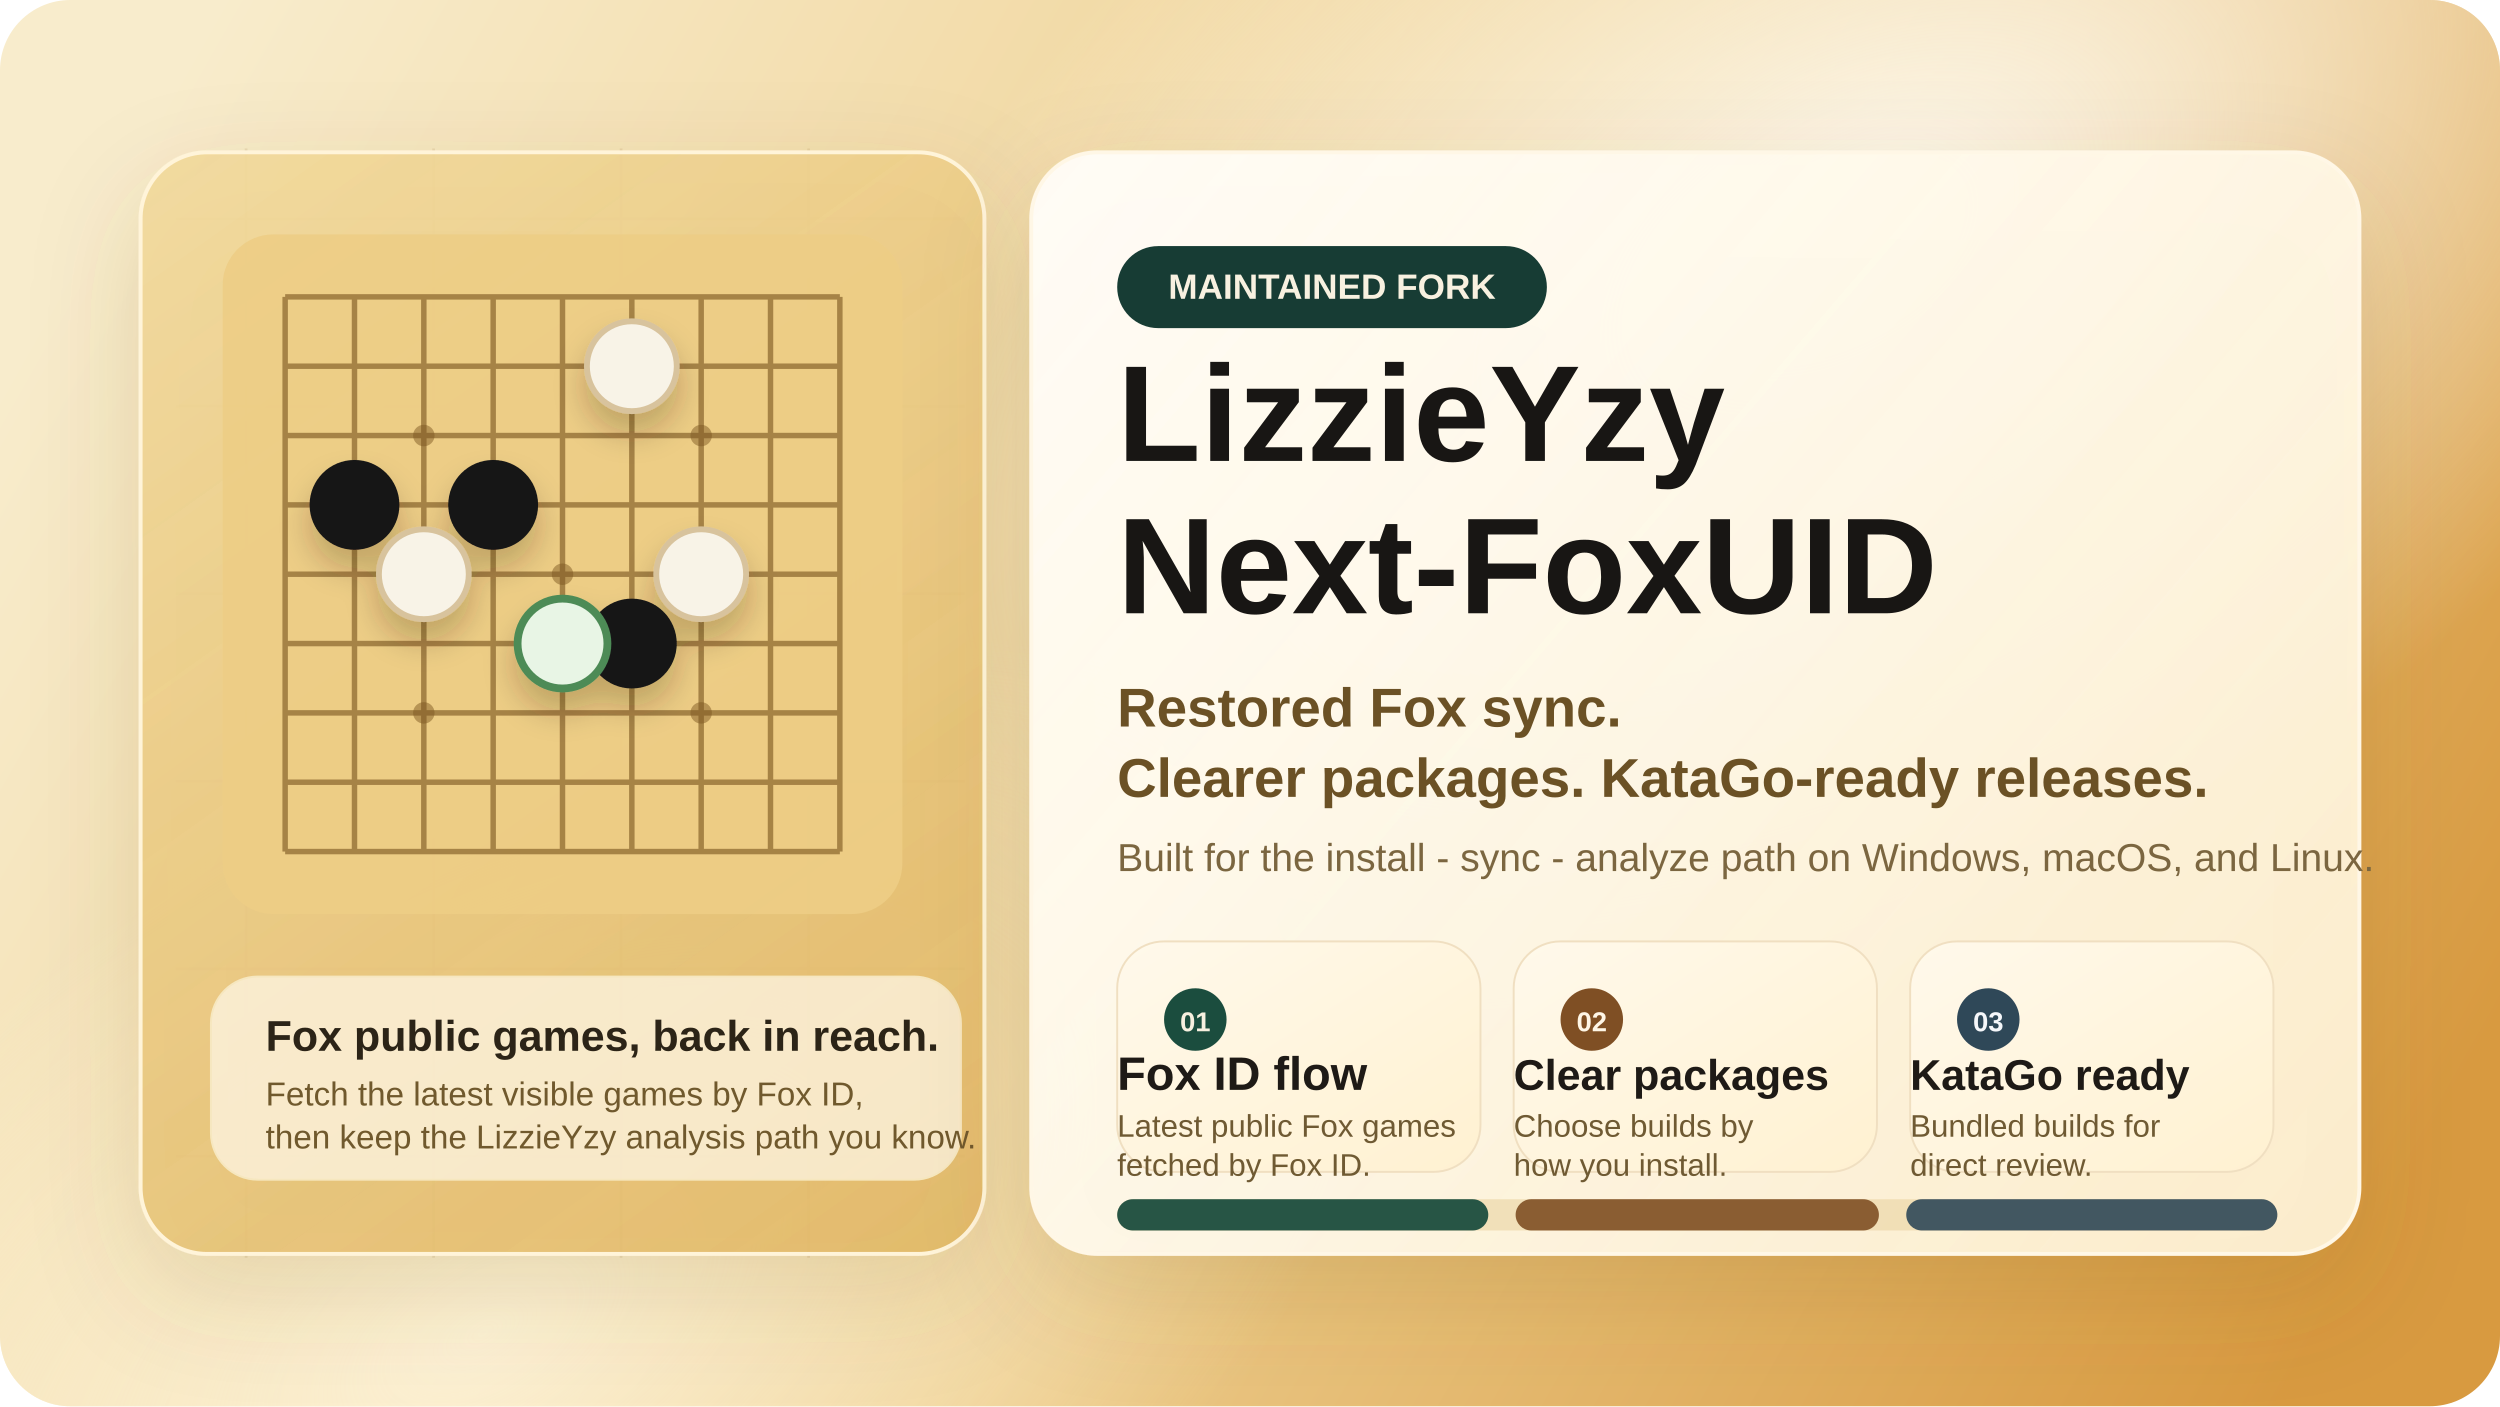
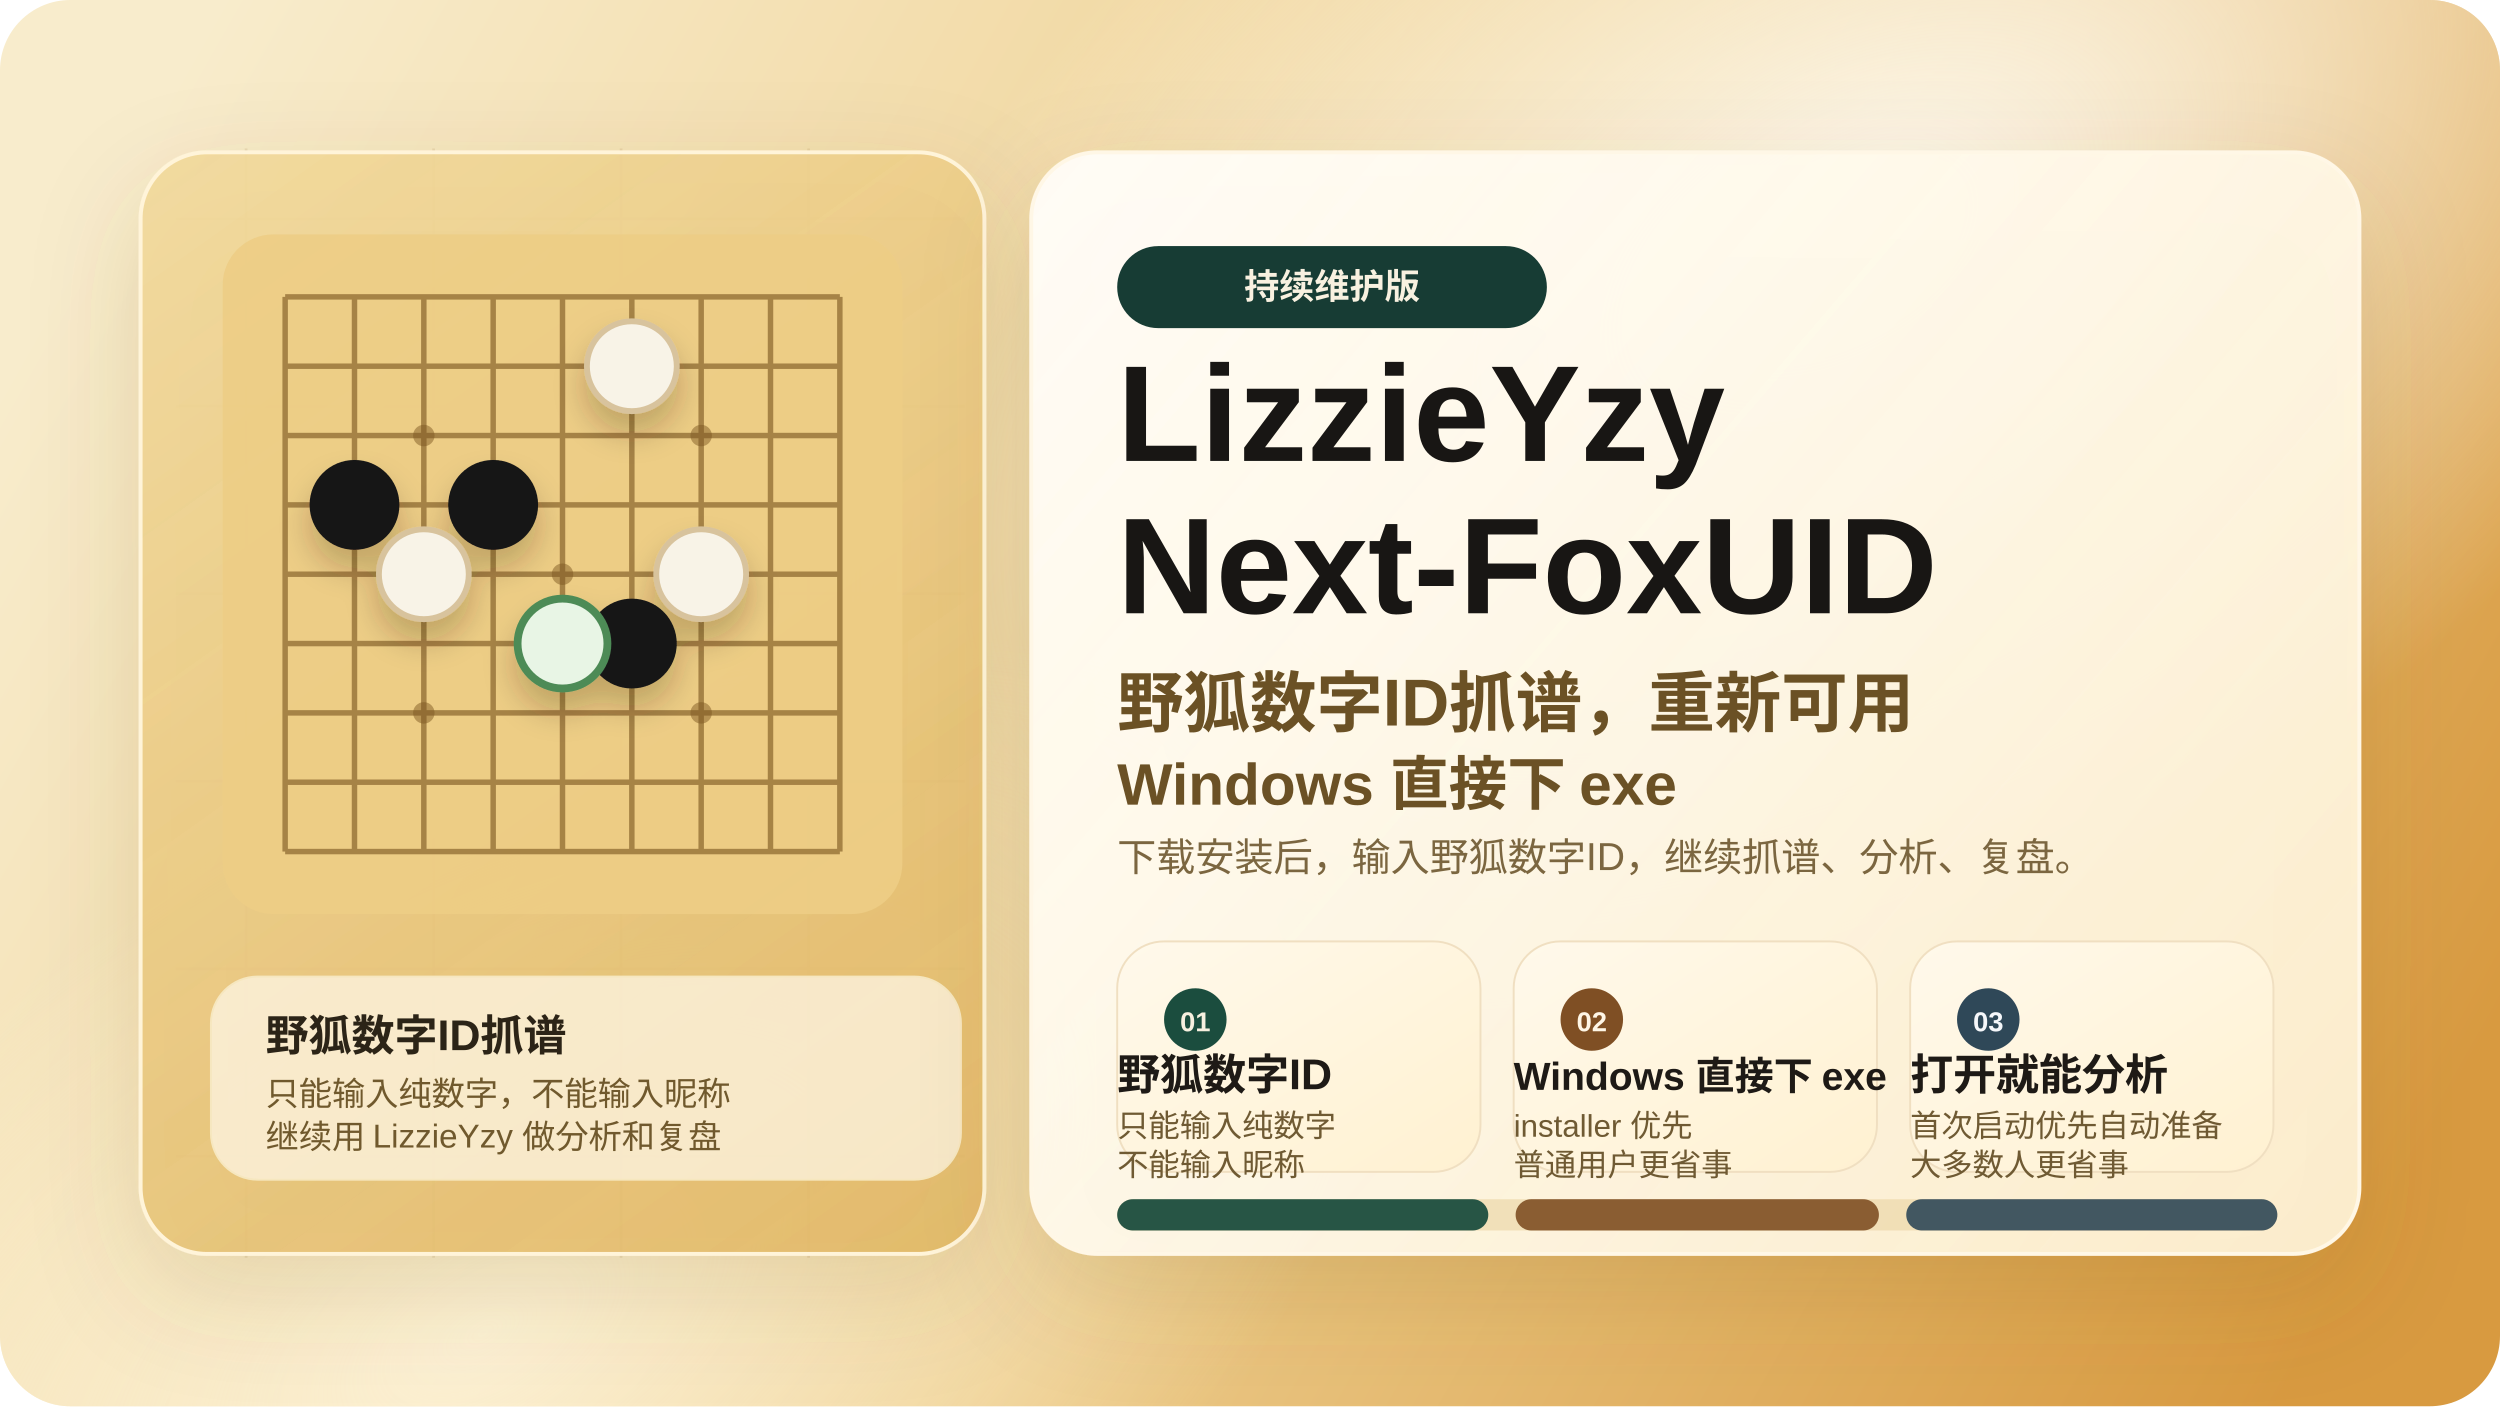
<svg xmlns="http://www.w3.org/2000/svg" width="1280" height="720" viewBox="0 0 1280 720" fill="none">
  <defs>
    <linearGradient id="bg" x1="84" y1="48" x2="1192" y2="676" gradientUnits="userSpaceOnUse">
      <stop stop-color="#F8ECCC" />
      <stop offset="0.52" stop-color="#EECF8F" />
      <stop offset="1" stop-color="#D89A40" />
    </linearGradient>
    <radialGradient id="glowTop" cx="0" cy="0" r="1" gradientUnits="userSpaceOnUse" gradientTransform="translate(944 126) rotate(148.992) scale(592 344)">
      <stop stop-color="#FFFDF6" stop-opacity="0.96" />
      <stop offset="1" stop-color="#FFFDF6" stop-opacity="0" />
    </radialGradient>
    <radialGradient id="glowBottom" cx="0" cy="0" r="1" gradientUnits="userSpaceOnUse" gradientTransform="translate(244 684) rotate(-30.6065) scale(520 280)">
      <stop stop-color="#FFF6DE" stop-opacity="0.84" />
      <stop offset="1" stop-color="#FFF6DE" stop-opacity="0" />
    </radialGradient>
    <linearGradient id="boardPanel" x1="94" y1="86" x2="494" y2="648" gradientUnits="userSpaceOnUse">
      <stop stop-color="#F2D99B" stop-opacity="0.92" />
      <stop offset="1" stop-color="#E1B763" stop-opacity="0.88" />
    </linearGradient>
    <linearGradient id="mainPanel" x1="528" y1="78" x2="1184" y2="642" gradientUnits="userSpaceOnUse">
      <stop stop-color="#FFFDF7" stop-opacity="0.98" />
      <stop offset="1" stop-color="#FFF3D7" stop-opacity="0.92" />
    </linearGradient>
    <linearGradient id="cardFill" x1="0" y1="0" x2="1" y2="1">
      <stop stop-color="#FFF9EB" />
      <stop offset="1" stop-color="#FFF1D1" />
    </linearGradient>
    <filter id="shadow" x="0" y="0" width="1280" height="720" filterUnits="userSpaceOnUse" color-interpolation-filters="sRGB">
      <feDropShadow dx="0" dy="20" stdDeviation="28" flood-color="#6D4B16" flood-opacity="0.16" />
    </filter>
    <filter id="stoneShadow" x="0" y="0" width="1280" height="720" filterUnits="userSpaceOnUse" color-interpolation-filters="sRGB">
      <feDropShadow dx="0" dy="10" stdDeviation="8" flood-color="#32230E" flood-opacity="0.24" />
    </filter>
  </defs>
  <rect width="1280" height="720" rx="36" fill="url(#bg)" />
  <rect width="1280" height="720" rx="36" fill="url(#glowTop)" />
  <rect width="1280" height="720" rx="36" fill="url(#glowBottom)" />
  <g opacity="0.12" stroke="#825B1E" stroke-width="1.4">
    <path d="M90 112H494" />
    <path d="M90 208H494" />
    <path d="M90 304H494" />
    <path d="M90 400H494" />
    <path d="M90 496H494" />
    <path d="M90 592H494" />
    <path d="M126 76V644" />
    <path d="M222 76V644" />
    <path d="M318 76V644" />
    <path d="M414 76V644" />
  </g>
  <g filter="url(#shadow)">
    <rect x="72" y="78" width="432" height="564" rx="34" fill="url(#boardPanel)" stroke="#FFF4D9" stroke-width="2" />
  </g>
  <rect x="114" y="120" width="348" height="348" rx="26" fill="#EDCD85" fill-opacity="0.9" />
  <g opacity="0.62" stroke="#7B561F" stroke-width="2.8">
    <path d="M146 152H430" />
    <path d="M146 187.5H430" />
    <path d="M146 223H430" />
    <path d="M146 258.5H430" />
    <path d="M146 294H430" />
    <path d="M146 329.5H430" />
    <path d="M146 365H430" />
    <path d="M146 400.5H430" />
    <path d="M146 436H430" />
    <path d="M146 152V436" />
    <path d="M181.5 152V436" />
    <path d="M217 152V436" />
    <path d="M252.5 152V436" />
    <path d="M288 152V436" />
    <path d="M323.5 152V436" />
    <path d="M359 152V436" />
    <path d="M394.5 152V436" />
    <path d="M430 152V436" />
  </g>
  <g fill="#7B561F" opacity="0.48">
    <circle cx="217" cy="223" r="5.5" />
    <circle cx="217" cy="365" r="5.5" />
    <circle cx="288" cy="294" r="5.5" />
    <circle cx="359" cy="223" r="5.5" />
    <circle cx="359" cy="365" r="5.5" />
  </g>
  <g filter="url(#stoneShadow)">
    <circle cx="181.5" cy="258.5" r="23" fill="#191919" />
    <circle cx="217" cy="294" r="23" fill="#F8F3E7" stroke="#D8C39D" stroke-width="3" />
    <circle cx="252.5" cy="258.5" r="23" fill="#191919" />
    <circle cx="323.5" cy="187.5" r="23" fill="#F8F3E7" stroke="#D8C39D" stroke-width="3" />
    <circle cx="323.5" cy="329.5" r="23" fill="#191919" />
    <circle cx="359" cy="294" r="23" fill="#F8F3E7" stroke="#D8C39D" stroke-width="3" />
    <circle cx="288" cy="329.5" r="23" fill="#E8F5E5" stroke="#4E8B57" stroke-width="4" />
  </g>
  <rect x="108" y="500" width="384" height="104" rx="24" fill="#FFF8E9" fill-opacity="0.72" stroke="#F6E7BF" />
-   <text x="136" y="538" font-family="Avenir Next, Segoe UI, Arial, sans-serif" font-size="22" font-weight="700" fill="#2C2417">Fox public games, back in reach.</text>
-   <text x="136" y="566" font-family="Avenir Next, Segoe UI, Arial, sans-serif" font-size="17" font-weight="500" fill="#70592D">Fetch the latest visible games by Fox ID,</text>
-   <text x="136" y="588" font-family="Avenir Next, Segoe UI, Arial, sans-serif" font-size="17" font-weight="500" fill="#70592D">then keep the LizzieYzy analysis path you know.</text>
+   <text x="136" y="538" font-family="PingFang SC, Hiragino Sans GB, Microsoft YaHei, Segoe UI, Arial, sans-serif" font-size="22" font-weight="700" fill="#2C2417">野狐数字ID抓谱</text>
+   <text x="136" y="566" font-family="PingFang SC, Hiragino Sans GB, Microsoft YaHei, Segoe UI, Arial, sans-serif" font-size="17" font-weight="500" fill="#70592D">只能输入纯数字，不能输入昵称</text>
+   <text x="136" y="588" font-family="PingFang SC, Hiragino Sans GB, Microsoft YaHei, Segoe UI, Arial, sans-serif" font-size="17" font-weight="500" fill="#70592D">继续用 LizzieYzy 做分析和复盘</text>
  <g filter="url(#shadow)">
    <rect x="528" y="78" width="680" height="564" rx="34" fill="url(#mainPanel)" stroke="#FFF7E6" stroke-width="2" />
  </g>
  <rect x="572" y="126" width="220" height="42" rx="21" fill="#173C34" />
-   <text x="682" y="153" text-anchor="middle" font-family="Avenir Next, Segoe UI, Arial, sans-serif" font-size="18" font-weight="700" fill="#F8F1E0">MAINTAINED FORK</text>
+   <text x="682" y="153" text-anchor="middle" font-family="PingFang SC, Hiragino Sans GB, Microsoft YaHei, Segoe UI, Arial, sans-serif" font-size="18" font-weight="700" fill="#F8F1E0">持续维护版</text>
  <text x="572" y="236" font-family="Avenir Next, Segoe UI, Arial, sans-serif" font-size="70" font-weight="800" fill="#181614">LizzieYzy</text>
  <text x="572" y="314" font-family="Avenir Next, Segoe UI, Arial, sans-serif" font-size="70" font-weight="800" fill="#181614">Next-FoxUID</text>
-   <text x="572" y="372" font-family="Avenir Next, Segoe UI, Arial, sans-serif" font-size="28" font-weight="700" fill="#6B5125">Restored Fox sync.</text>
-   <text x="572" y="408" font-family="Avenir Next, Segoe UI, Arial, sans-serif" font-size="28" font-weight="700" fill="#6B5125">Clearer packages. KataGo-ready releases.</text>
-   <text x="572" y="446" font-family="Avenir Next, Segoe UI, Arial, sans-serif" font-size="20" font-weight="500" fill="#7B6640">Built for the install - sync - analyze path on Windows, macOS, and Linux.</text>
+   <text x="572" y="372" font-family="PingFang SC, Hiragino Sans GB, Microsoft YaHei, Segoe UI, Arial, sans-serif" font-size="34" font-weight="700" fill="#6B5125">野狐数字ID抓谱，重新可用</text>
+   <text x="572" y="412" font-family="PingFang SC, Hiragino Sans GB, Microsoft YaHei, Segoe UI, Arial, sans-serif" font-size="30" font-weight="700" fill="#6B5125">Windows 直接下 exe</text>
+   <text x="572" y="446" font-family="PingFang SC, Hiragino Sans GB, Microsoft YaHei, Segoe UI, Arial, sans-serif" font-size="20" font-weight="500" fill="#7B6640">下载安装后，输入野狐数字ID，继续抓谱、分析、复盘。</text>
  <rect x="572" y="482" width="186" height="118" rx="24" fill="url(#cardFill)" stroke="#F0DFC1" />
  <circle cx="612" cy="522" r="16" fill="#1B4D3E" />
  <text x="612" y="528" text-anchor="middle" font-family="Avenir Next, Segoe UI, Arial, sans-serif" font-size="14" font-weight="700" fill="#F7F0DF">01</text>
-   <text x="572" y="558" font-family="Avenir Next, Segoe UI, Arial, sans-serif" font-size="24" font-weight="700" fill="#1E1A16">Fox ID flow</text>
-   <text x="572" y="582" font-family="Avenir Next, Segoe UI, Arial, sans-serif" font-size="16" font-weight="500" fill="#6F5A33">Latest public Fox games</text>
-   <text x="572" y="602" font-family="Avenir Next, Segoe UI, Arial, sans-serif" font-size="16" font-weight="500" fill="#6F5A33">fetched by Fox ID.</text>
+   <text x="572" y="558" font-family="PingFang SC, Hiragino Sans GB, Microsoft YaHei, Segoe UI, Arial, sans-serif" font-size="22" font-weight="700" fill="#1E1A16">野狐数字ID</text>
+   <text x="572" y="582" font-family="PingFang SC, Hiragino Sans GB, Microsoft YaHei, Segoe UI, Arial, sans-serif" font-size="16" font-weight="500" fill="#6F5A33">只能输入纯数字</text>
+   <text x="572" y="602" font-family="PingFang SC, Hiragino Sans GB, Microsoft YaHei, Segoe UI, Arial, sans-serif" font-size="16" font-weight="500" fill="#6F5A33">不能输入昵称</text>
  <rect x="775" y="482" width="186" height="118" rx="24" fill="url(#cardFill)" stroke="#F0DFC1" />
  <circle cx="815" cy="522" r="16" fill="#7F4F24" />
  <text x="815" y="528" text-anchor="middle" font-family="Avenir Next, Segoe UI, Arial, sans-serif" font-size="14" font-weight="700" fill="#FFF6E6">02</text>
-   <text x="775" y="558" font-family="Avenir Next, Segoe UI, Arial, sans-serif" font-size="22" font-weight="700" fill="#1E1A16">Clear packages</text>
-   <text x="775" y="582" font-family="Avenir Next, Segoe UI, Arial, sans-serif" font-size="16" font-weight="500" fill="#6F5A33">Choose builds by</text>
-   <text x="775" y="602" font-family="Avenir Next, Segoe UI, Arial, sans-serif" font-size="16" font-weight="500" fill="#6F5A33">how you install.</text>
+   <text x="775" y="558" font-family="PingFang SC, Hiragino Sans GB, Microsoft YaHei, Segoe UI, Arial, sans-serif" font-size="20" font-weight="700" fill="#1E1A16">Windows 直接下 exe</text>
+   <text x="775" y="582" font-family="PingFang SC, Hiragino Sans GB, Microsoft YaHei, Segoe UI, Arial, sans-serif" font-size="16" font-weight="500" fill="#6F5A33">installer 优先</text>
+   <text x="775" y="602" font-family="PingFang SC, Hiragino Sans GB, Microsoft YaHei, Segoe UI, Arial, sans-serif" font-size="16" font-weight="500" fill="#6F5A33">普通用户更省事</text>
  <rect x="978" y="482" width="186" height="118" rx="24" fill="url(#cardFill)" stroke="#F0DFC1" />
  <circle cx="1018" cy="522" r="16" fill="#2F4858" />
  <text x="1018" y="528" text-anchor="middle" font-family="Avenir Next, Segoe UI, Arial, sans-serif" font-size="14" font-weight="700" fill="#F5F7FA">03</text>
-   <text x="978" y="558" font-family="Avenir Next, Segoe UI, Arial, sans-serif" font-size="22" font-weight="700" fill="#1E1A16">KataGo ready</text>
-   <text x="978" y="582" font-family="Avenir Next, Segoe UI, Arial, sans-serif" font-size="16" font-weight="500" fill="#6F5A33">Bundled builds for</text>
-   <text x="978" y="602" font-family="Avenir Next, Segoe UI, Arial, sans-serif" font-size="16" font-weight="500" fill="#6F5A33">direct review.</text>
+   <text x="978" y="558" font-family="PingFang SC, Hiragino Sans GB, Microsoft YaHei, Segoe UI, Arial, sans-serif" font-size="22" font-weight="700" fill="#1E1A16">打开就能分析</text>
+   <text x="978" y="582" font-family="PingFang SC, Hiragino Sans GB, Microsoft YaHei, Segoe UI, Arial, sans-serif" font-size="16" font-weight="500" fill="#6F5A33">首次启动优先自动准备</text>
+   <text x="978" y="602" font-family="PingFang SC, Hiragino Sans GB, Microsoft YaHei, Segoe UI, Arial, sans-serif" font-size="16" font-weight="500" fill="#6F5A33">大多数人更省事</text>
  <rect x="572" y="614" width="594" height="16" rx="8" fill="#EAD4A5" fill-opacity="0.64" />
  <rect x="572" y="614" width="190" height="16" rx="8" fill="#1B4D3E" fill-opacity="0.94" />
  <rect x="776" y="614" width="186" height="16" rx="8" fill="#7F4F24" fill-opacity="0.9" />
  <rect x="976" y="614" width="190" height="16" rx="8" fill="#2F4858" fill-opacity="0.9" />
</svg>
